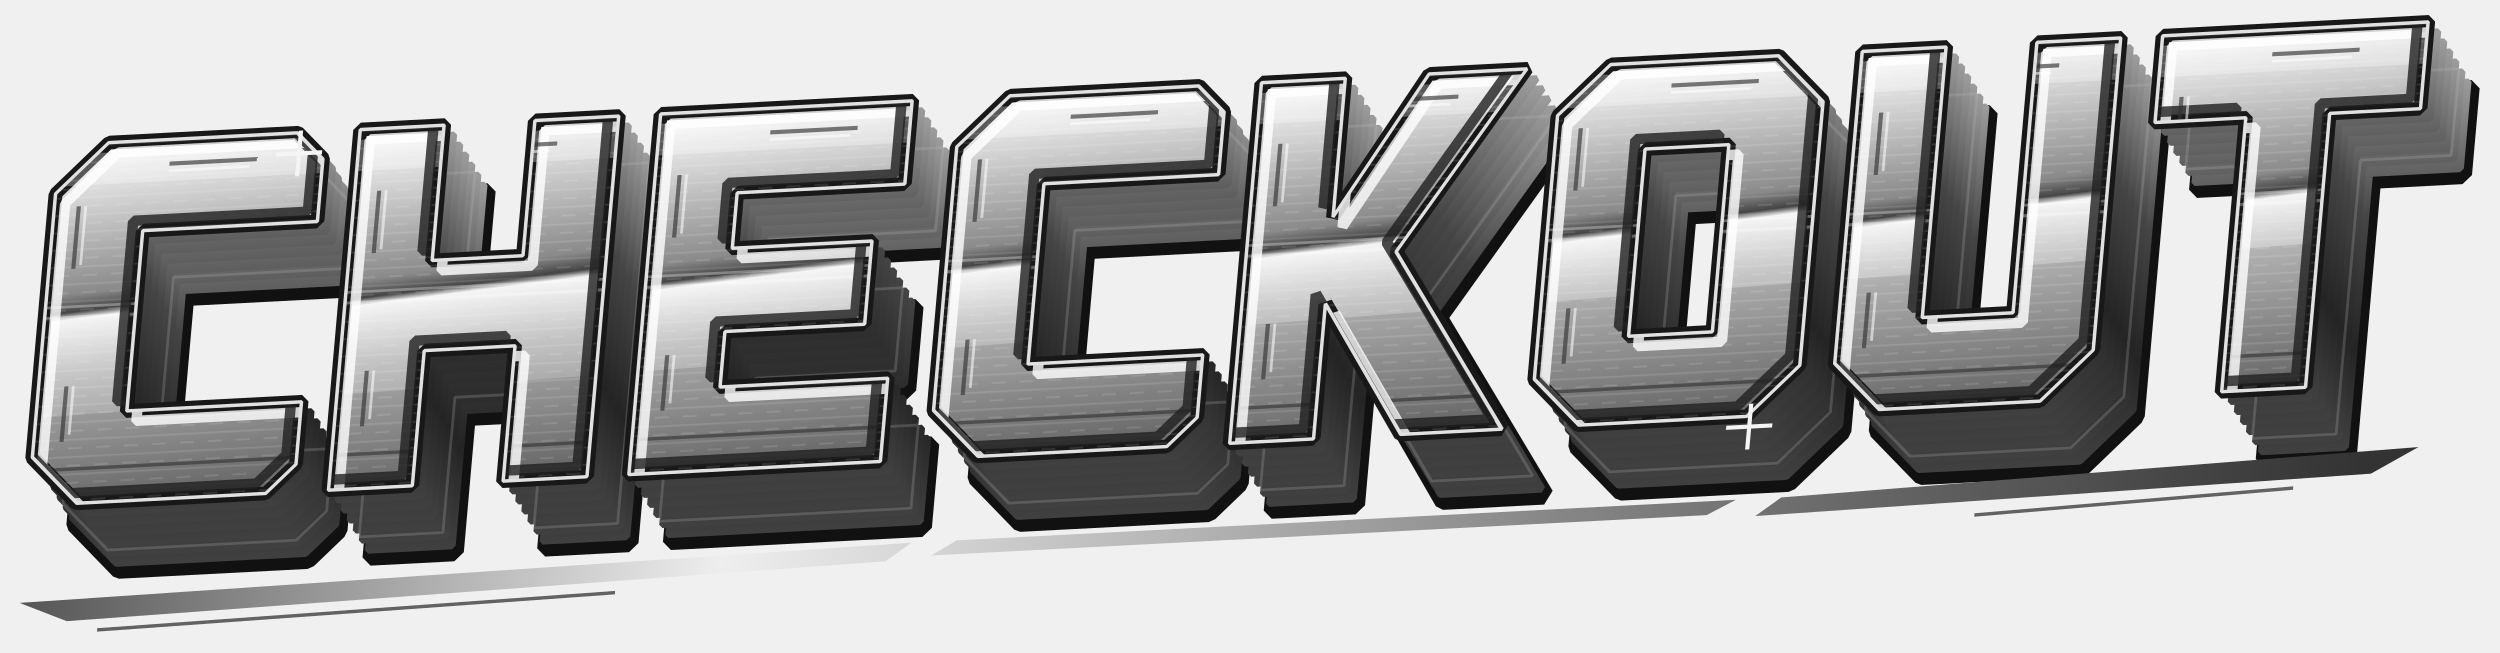
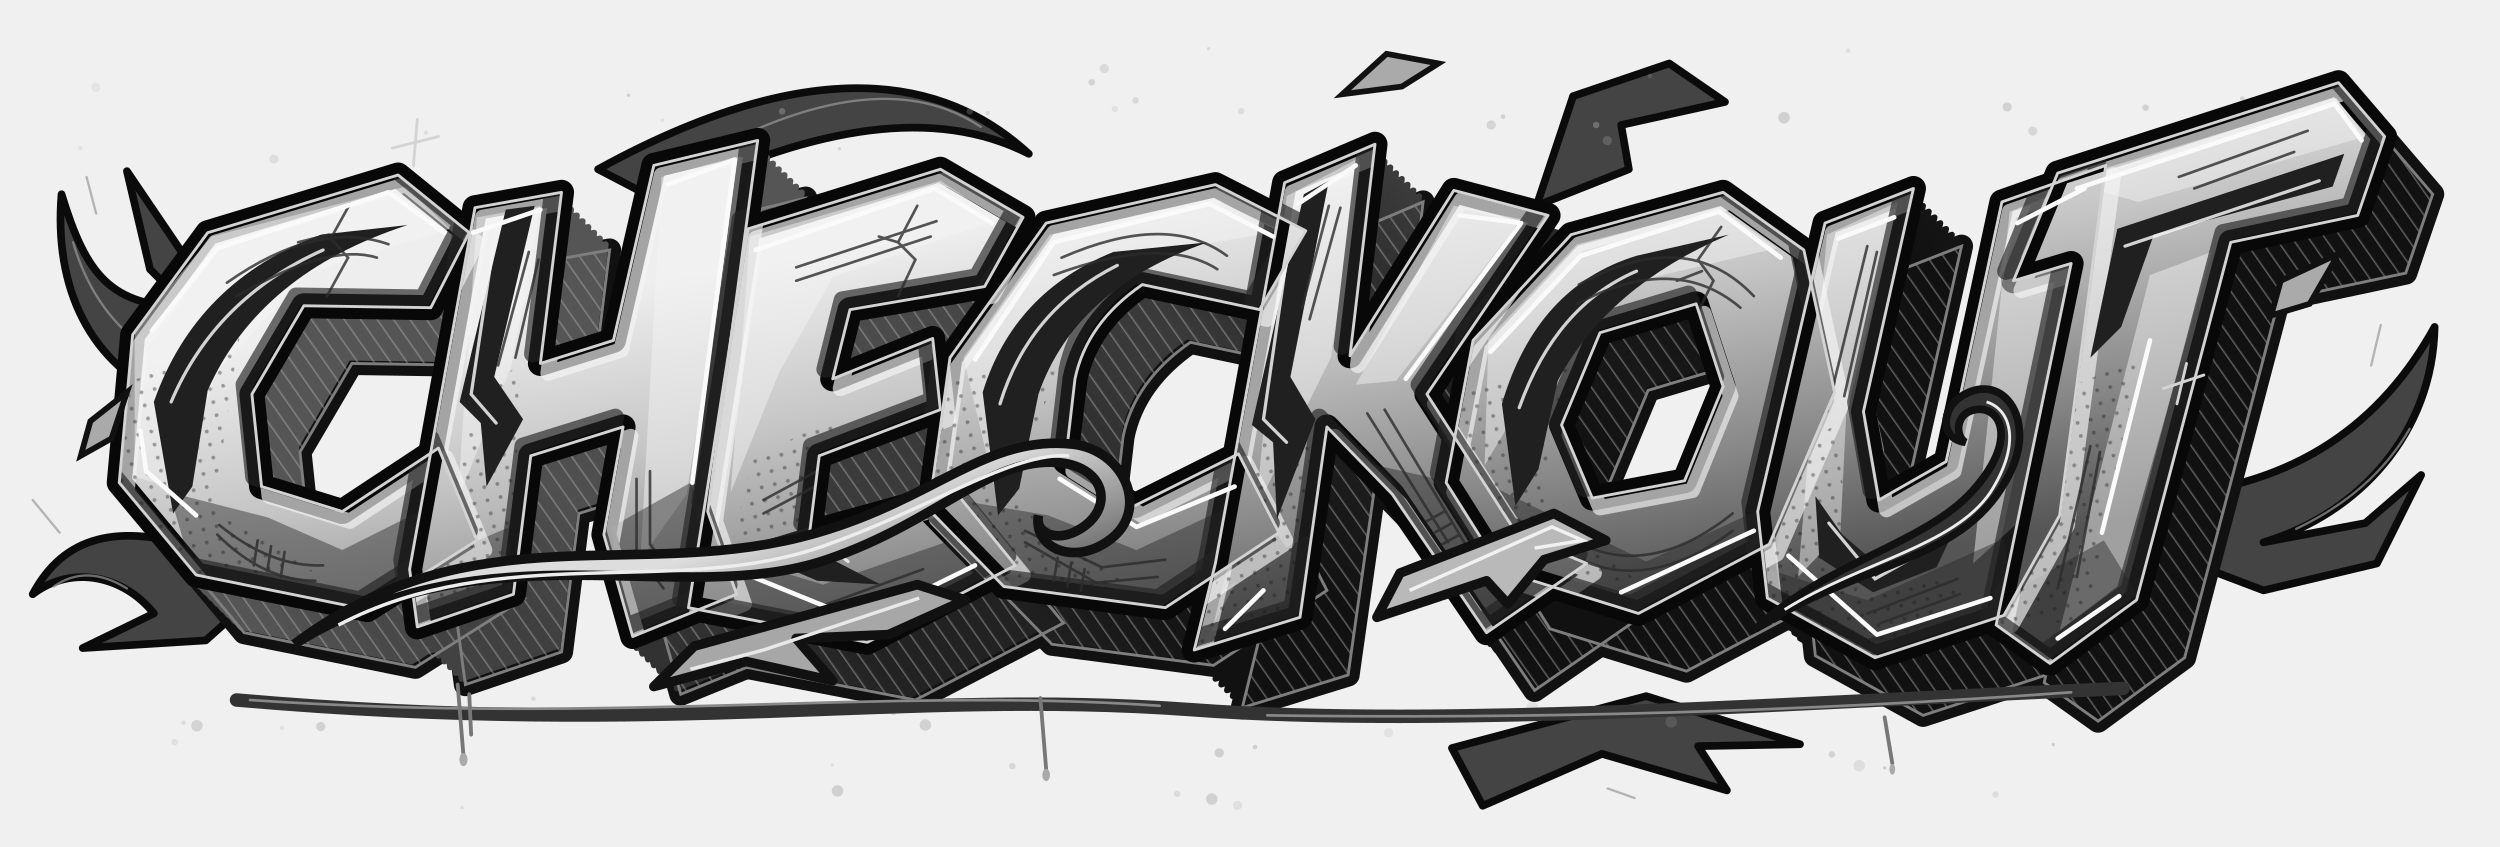
- <svg xmlns="http://www.w3.org/2000/svg" width="720" height="188" viewBox="20 8 720 188" fill="none" role="img" aria-labelledby="checkout-title checkout-description">
+ <svg xmlns="http://www.w3.org/2000/svg" width="1300" height="440" viewBox="0 25 1300 440" fill="none" role="img" aria-labelledby="checkout-title checkout-description">
  <defs>
-     <linearGradient id="chrome" x1="0" y1="0" x2="8" y2="104" gradientUnits="userSpaceOnUse">
-       <stop stop-color="#fff" />
-       <stop offset=".18" stop-color="#cfcfcf" />
-       <stop offset=".42" stop-color="#8a8a8a" />
-       <stop offset=".47" stop-color="#454545" />
-       <stop offset=".49" stop-color="#f5f5f5" />
-       <stop offset=".65" stop-color="#c4c4c4" />
-       <stop offset="1" stop-color="#777" />
-     </linearGradient>
-     <linearGradient id="depth" x1="0" y1="0" x2="0" y2="126" gradientUnits="userSpaceOnUse">
-       <stop stop-color="#9b9b9b" />
-       <stop offset=".3" stop-color="#454545" />
-       <stop offset=".6" stop-color="#242424" />
+     <linearGradient id="paint" x1="650" y1="120" x2="690" y2="363" gradientUnits="userSpaceOnUse">
+       <stop stop-color="#eee" />
+       <stop offset=".35" stop-color="#c5c5c5" />
+       <stop offset=".72" stop-color="#888" />
      <stop offset="1" stop-color="#555" />
    </linearGradient>
-     <linearGradient id="rail" x1="0" y1="130" x2="670" y2="130" gradientUnits="userSpaceOnUse">
+     <linearGradient id="depth" x1="400" y1="170" x2="530" y2="402" gradientUnits="userSpaceOnUse">
      <stop stop-color="#555" />
-       <stop offset=".3" stop-color="#eee" />
-       <stop offset=".65" stop-color="#888" />
+       <stop offset=".6" stop-color="#292929" />
+       <stop offset="1" stop-color="#111" />
+     </linearGradient>
+     <linearGradient id="ribbon" x1="490" y1="270" x2="530" y2="387" gradientUnits="userSpaceOnUse">
+       <stop stop-color="#ddd" />
+       <stop offset=".5" stop-color="#777" />
      <stop offset="1" stop-color="#333" />
    </linearGradient>
-     <pattern id="brushed" width="8" height="5" patternUnits="userSpaceOnUse">
-       <path d="M0 .5H8M2 3H6" stroke="#fff" stroke-opacity=".12" stroke-width=".5" />
+     <pattern id="halftone" width="7" height="7" patternUnits="userSpaceOnUse" patternTransform="rotate(-14)">
+       <circle cx="2" cy="2" r="1" fill="#171717" />
    </pattern>
-     <path id="letter-c" fill-rule="evenodd" d="M14 0H68L76 8V26H26V78H76V96L68 104H14L0 90V14Z" />
-     <path id="letter-h" fill-rule="evenodd" d="M0 0H24V39H50V0H74V104H50V65H24V104H0Z" />
-     <path id="letter-e" fill-rule="evenodd" d="M0 0H72V24H24V40H64V64H24V80H72V104H0Z" />
-     <path id="letter-k" fill-rule="evenodd" d="M0 0H24V40L48 0H76L43 51L78 104H49L24 65V104H0Z" />
-     <path id="letter-o" fill-rule="evenodd" d="M14 0H62L76 14V90L62 104H14L0 90V14Z M26 25V79H50V25Z" />
-     <path id="letter-u" fill-rule="evenodd" d="M0 0H24V78H50V0H74V90L60 104H14L0 90Z" />
-     <path id="letter-t" fill-rule="evenodd" d="M0 0H76V25H50V104H26V25H0Z" />
+     <pattern id="hatching" width="7" height="7" patternUnits="userSpaceOnUse" patternTransform="rotate(-35)">
+       <path d="M2 0V7" stroke="#b5b5b5" stroke-opacity=".45" stroke-width=".8" />
+     </pattern>
+     <path id="c-first" fill-rule="evenodd" clip-rule="evenodd" d="M108 146 207 116 244 146 224 185 158 184 131 230 136 278 178 291 228 258 248 306 191 342 102 324 62 276 69 199Z" />
+     <path id="h" fill-rule="evenodd" clip-rule="evenodd" d="M247 133 292 125 281 214 319 202 340 111 394 98 368 291 383 334 329 356 314 303 324 247 276 262 267 334 217 351 213 321Z" />
+     <path id="e" fill-rule="evenodd" clip-rule="evenodd" d="M389 144 489 113 532 138 512 174 442 186 433 222 485 201 489 238 426 262 421 302 497 281 528 319 451 359 358 341 368 278Z" />
+     <path id="c-second" fill-rule="evenodd" clip-rule="evenodd" d="M544 141 632 121 679 145 655 186 594 173Q565 193 559 222L554 265 590 288 644 261 665 302 606 341 522 330 483 290 494 211Z" />
+     <path id="k" fill-rule="evenodd" clip-rule="evenodd" d="M668 120 715 100 702 210 756 124 805 137 742 230 789 303 825 318 773 354 724 282 690 247 676 346 621 363 632 318Z" />
+     <path id="o" fill-rule="evenodd" clip-rule="evenodd" d="M817 147 896 125 938 155 954 229 920 308 852 344 781 322 752 276 766 202Z M832 198 812 246 828 284 876 275 896 226 882 183Z" />
+     <path id="u" fill-rule="evenodd" clip-rule="evenodd" d="M949 141 995 123 969 239 977 285 1012 265 1041 130 1095 111 1071 293 1042 345 975 367 919 336 914 291Z" />
+     <path id="t" fill-rule="evenodd" clip-rule="evenodd" d="M1070 115 1216 68 1240 96 1226 137 1160 151 1111 337 1066 370 1038 350 1077 162 1047 171Z" />
    <g id="word">
-       <use href="#letter-c" x="0" />
-       <use href="#letter-h" x="86" />
-       <use href="#letter-e" x="172" />
-       <use href="#letter-c" x="258" />
-       <use href="#letter-k" x="344" />
-       <use href="#letter-o" x="430" />
-       <use href="#letter-u" x="516" />
-       <use href="#letter-t" x="602" />
-     </g>
-     <clipPath id="faces" clip-rule="evenodd">
-       <use href="#letter-c" />
-       <use href="#letter-h" x="86" />
-       <use href="#letter-e" x="172" />
-       <use href="#letter-c" x="258" />
-       <use href="#letter-k" x="344" />
-       <use href="#letter-o" x="430" />
-       <use href="#letter-u" x="516" />
-       <use href="#letter-t" x="602" />
+       <use href="#c-first" />
+       <use href="#h" />
+       <use href="#e" />
+       <use href="#c-second" />
+       <use href="#k" />
+       <use href="#o" />
+       <use href="#u" />
+       <use href="#t" />
+     </g>
+     <clipPath id="faces">
+       <use href="#c-first" />
+       <use href="#h" />
+       <use href="#e" />
+       <use href="#c-second" />
+       <use href="#k" />
+       <use href="#o" />
+       <use href="#u" />
+       <use href="#t" />
+     </clipPath>
+     <clipPath id="sides">
+       <use href="#c-first" transform="translate(25 30)" />
+       <use href="#h" transform="translate(25 30)" />
+       <use href="#e" transform="translate(25 30)" />
+       <use href="#c-second" transform="translate(25 30)" />
+       <use href="#k" transform="translate(25 30)" />
+       <use href="#o" transform="translate(25 30)" />
+       <use href="#u" transform="translate(25 30)" />
+       <use href="#t" transform="translate(25 30)" />
    </clipPath>
  </defs>
-   <g transform="translate(42 32) skewX(-8) rotate(-3 339 52)" stroke-linejoin="bevel">
-     <use href="#word" transform="translate(14 20)" fill="#111" stroke="#111" stroke-width="5" />
-     <g fill="url(#depth)" stroke="url(#depth)" stroke-width="2">
-       <use href="#word" transform="translate(13 18)" />
-       <use href="#word" transform="translate(11 15)" />
-       <use href="#word" transform="translate(9 12)" />
-       <use href="#word" transform="translate(7 9)" />
-       <use href="#word" transform="translate(5 6)" />
-       <use href="#word" transform="translate(3 3)" />
-     </g>
-     <use href="#word" transform="translate(10 14)" stroke="#c1c1c1" stroke-opacity=".22" stroke-width=".8" />
-     <use href="#word" fill="url(#chrome)" stroke="#181818" stroke-width="4" />
-     <g clip-path="url(#faces)">
-       <path d="M-12 3H706V12H-12Z" fill="#fff" opacity=".28" />
-       <path d="M-12 79 706 61V104H-12Z" fill="#141414" opacity=".13" />
-       <path d="M-12 47H706M-12 50H706" stroke="#fff" stroke-opacity=".32" stroke-width=".8" />
-       <path d="M-12 94H706" stroke="#222" stroke-opacity=".5" stroke-width="1" />
-       <path d="M-12 0H706V104H-12Z" fill="url(#brushed)" />
-       <use href="#word" transform="translate(3 3)" stroke="#fff" stroke-opacity=".8" stroke-width="3" />
-       <use href="#word" transform="translate(-3 -3)" stroke="#202020" stroke-opacity=".8" stroke-width="3" />
-       <path d="M7 18V36M8 70V86M32 7H57" stroke="#333" stroke-opacity=".65" stroke-width="1.2" />
-       <path d="M9 18V35M10 70V84M32 9H55" stroke="#fff" stroke-opacity=".55" stroke-width=".8" />
-       <path d="M93 18V36M94 70V86M118 7H143" stroke="#333" stroke-opacity=".65" stroke-width="1.2" />
-       <path d="M95 18V35M96 70V84M118 9H141" stroke="#fff" stroke-opacity=".55" stroke-width=".8" />
-       <path d="M179 18V36M180 70V86M204 7H229" stroke="#333" stroke-opacity=".65" stroke-width="1.2" />
-       <path d="M181 18V35M182 70V84M204 9H227" stroke="#fff" stroke-opacity=".55" stroke-width=".8" />
-       <path d="M265 18V36M266 70V86M290 7H315" stroke="#333" stroke-opacity=".65" stroke-width="1.2" />
-       <path d="M267 18V35M268 70V84M290 9H313" stroke="#fff" stroke-opacity=".55" stroke-width=".8" />
-       <path d="M351 18V36M352 70V86M376 7H401" stroke="#333" stroke-opacity=".65" stroke-width="1.2" />
-       <path d="M353 18V35M354 70V84M376 9H399" stroke="#fff" stroke-opacity=".55" stroke-width=".8" />
-       <path d="M437 18V36M438 70V86M462 7H487" stroke="#333" stroke-opacity=".65" stroke-width="1.2" />
-       <path d="M439 18V35M440 70V84M462 9H485" stroke="#fff" stroke-opacity=".55" stroke-width=".8" />
-       <path d="M523 18V36M524 70V86M548 7H573" stroke="#333" stroke-opacity=".65" stroke-width="1.2" />
-       <path d="M525 18V35M526 70V84M548 9H571" stroke="#fff" stroke-opacity=".55" stroke-width=".8" />
-       <path d="M609 18V36M610 70V86M634 7H659" stroke="#333" stroke-opacity=".65" stroke-width="1.2" />
-       <path d="M611 18V35M612 70V84M634 9H657" stroke="#fff" stroke-opacity=".55" stroke-width=".8" />
-     </g>
-     <use href="#word" stroke="#e1e1e1" stroke-width="1" />
-     <path d="M0 132 255 128 248 133 14 138Z M268 128H491L483 132H261Z M504 128 686 123 673 130 497 133Z" fill="url(#rail)" />
-     <path d="M23 141 171 138M560 136 651 133" stroke="#626262" stroke-width="1" />
-     <g stroke="#f5f5f5" stroke-width="1.2" stroke-linecap="square">
-       <path d="M69 0V12M63 6H75" />
-       <path d="M493 101V113M487 107H499" />
-     </g>
+   <g fill="#444" stroke="#0b0b0b" stroke-width="4" stroke-linejoin="round">
+     <path d="M90 233C46 215 28 174 32 126 45 169 58 184 98 185L78 165 66 114 106 173 128 183Z" />
+     <path d="M106 311C61 296 33 304 17 334 38 318 65 325 80 344L43 362 107 358 136 332Z" />
+     <path d="M311 113C433 46 498 71 535 105 486 80 424 91 352 125L363 105 334 125Z" />
+     <path d="M799 132 818 75 868 58 897 78 843 90 847 113Z" />
+     <path d="M1124 283C1195 278 1239 244 1266 195 1265 250 1227 292 1177 307L1230 297 1259 272 1236 318 1177 332 1148 321Z" />
+     <path d="M755 414 856 387 936 412 883 413 898 436 833 417 771 444Z" />
+   </g>
+   <g stroke="#999" stroke-linecap="round" stroke-width="1.2" opacity=".7">
+     <path d="M38 151Q48 185 73 204M28 330Q45 318 66 331M367 105Q458 56 510 91M1194 300Q1234 281 1253 248" />
+     <path d="M45 117 50 136M17 285 31 302M1238 194 1233 215M836 435 850 440" />
+   </g>
+   <g fill="#aaa">
+     <circle cx="432.7" cy="422.8" r="0.9" opacity="0.26" />
+     <circle cx="221.5" cy="93.9" r="1.2" opacity="0.26" />
+     <circle cx="277.4" cy="388.3" r="1.2" opacity="0.34" />
+     <circle cx="1043.7" cy="80.6" r="2.4" opacity="0.42" />
+     <circle cx="464.7" cy="395.2" r="1.7" opacity="0.37" />
+     <circle cx="513.6" cy="83.8" r="1.2" opacity="0.28" />
+     <circle cx="1067.7" cy="412.2" r="0.9" opacity="0.49" />
+     <circle cx="858.0" cy="64.5" r="1.2" opacity="0.22" />
+     <circle cx="1037.7" cy="438.2" r="1.7" opacity="0.27" />
+     <circle cx="49.8" cy="70.4" r="2.4" opacity="0.18" />
+     <circle cx="150.0" cy="391.0" r="1.2" opacity="0.31" />
+     <circle cx="645.4" cy="82.8" r="1.7" opacity="0.27" />
+     <circle cx="146.6" cy="403.5" r="1.2" opacity="0.22" />
+     <circle cx="579.7" cy="81.7" r="1.7" opacity="0.20" />
+     <circle cx="966.8" cy="423.1" r="3" opacity="0.26" />
+     <circle cx="961.0" cy="51.4" r="1.2" opacity="0.24" />
+     <circle cx="435.5" cy="436.3" r="3" opacity="0.46" />
+     <circle cx="1217.8" cy="65.7" r="1.2" opacity="0.49" />
+     <circle cx="652.6" cy="413.5" r="1.2" opacity="0.47" />
+     <circle cx="142.4" cy="107.7" r="2.4" opacity="0.26" />
+     <circle cx="612.1" cy="437.8" r="1.7" opacity="0.29" />
+     <circle cx="927.7" cy="86.2" r="3" opacity="0.46" />
+     <circle cx="643.5" cy="443.8" r="2.4" opacity="0.24" />
+     <circle cx="406.7" cy="82.9" r="1.7" opacity="0.40" />
+     <circle cx="90.8" cy="410.9" r="1.7" opacity="0.25" />
+     <circle cx="775.4" cy="90.0" r="2.4" opacity="0.39" />
+     <circle cx="722.1" cy="406.0" r="2.4" opacity="0.19" />
+     <circle cx="504.3" cy="82.9" r="1.7" opacity="0.27" />
+     <circle cx="952.6" cy="417.3" r="1.7" opacity="0.41" />
+     <circle cx="835.8" cy="98.1" r="2.4" opacity="0.28" />
+     <circle cx="869.0" cy="400.4" r="3" opacity="0.20" />
+     <circle cx="590.5" cy="77.2" r="1.7" opacity="0.33" />
+     <circle cx="630.1" cy="440.5" r="3" opacity="0.43" />
+     <circle cx="574.2" cy="60.6" r="2.4" opacity="0.32" />
+     <circle cx="796.8" cy="392.8" r="3" opacity="0.20" />
+     <circle cx="1166.0" cy="76.2" r="1.2" opacity="0.38" />
+     <circle cx="240.3" cy="444.8" r="0.9" opacity="0.29" />
+     <circle cx="41.7" cy="102.1" r="1.2" opacity="0.21" />
+     <circle cx="980.0" cy="424.3" r="0.9" opacity="0.49" />
+     <circle cx="628.5" cy="50.3" r="0.9" opacity="0.29" />
+     <circle cx="526.4" cy="423.4" r="1.7" opacity="0.35" />
+     <circle cx="436.5" cy="102.3" r="0.9" opacity="0.40" />
+     <circle cx="481.2" cy="402.0" r="3" opacity="0.42" />
+     <circle cx="1115.7" cy="81.0" r="1.7" opacity="0.45" />
+     <circle cx="102.4" cy="402.4" r="3" opacity="0.41" />
+     <circle cx="830.0" cy="90.0" r="1.7" opacity="0.42" />
+     <circle cx="95.4" cy="400.8" r="1.2" opacity="0.28" />
+     <circle cx="567.7" cy="67.8" r="1.7" opacity="0.41" />
+     <circle cx="642.1" cy="389.1" r="1.2" opacity="0.34" />
+     <circle cx="1057.0" cy="93.2" r="2.4" opacity="0.35" />
+     <circle cx="166.8" cy="402.8" r="2.4" opacity="0.43" />
+     <circle cx="1224.6" cy="83.2" r="3" opacity="0.38" />
+     <circle cx="634.0" cy="416.5" r="2.4" opacity="0.47" />
+     <circle cx="344.4" cy="87.5" r="0.9" opacity="0.22" />
+     <circle cx="516.9" cy="390.3" r="1.2" opacity="0.35" />
+     <circle cx="326.8" cy="74.5" r="0.9" opacity="0.48" />
+     <circle cx="196.1" cy="395.1" r="1.2" opacity="0.23" />
+     <circle cx="781.6" cy="85.6" r="1.2" opacity="0.45" />
+   </g>
+   <use href="#word" transform="translate(25 30)" fill="url(#depth)" stroke="#111" stroke-width="12" stroke-linejoin="round" />
+   <g fill="url(#depth)" stroke="url(#depth)" stroke-width="3" stroke-linejoin="round">
+     <use href="#word" transform="translate(23 27)" />
+     <use href="#word" transform="translate(20 24)" />
+     <use href="#word" transform="translate(17 21)" />
+     <use href="#word" transform="translate(14 18)" />
+     <use href="#word" transform="translate(11 15)" />
+     <use href="#word" transform="translate(8 12)" />
+     <use href="#word" transform="translate(5 9)" />
+     <use href="#word" transform="translate(2 6)" />
+   </g>
+   <path d="M40 90H1280V420H40Z" fill="url(#hatching)" clip-path="url(#sides)" />
+   <use href="#word" transform="translate(25 30)" stroke="#7e7e7e" stroke-width="1.5" />
+   <g fill="url(#paint)" stroke="#080808" stroke-width="13" stroke-linejoin="round">
+     <use href="#c-first" />
+     <use href="#h" />
+     <use href="#e" />
+     <use href="#c-second" />
+     <use href="#k" />
+     <use href="#o" />
+     <use href="#u" />
+     <use href="#t" />
+   </g>
+   <g clip-path="url(#faces)">
+     <g fill="#f5f5f5" opacity=".47">
+       <path d="M70 196 110 148 211 122 234 144 160 167 113 218 91 279 70 273Z" />
+       <path d="M248 138 281 132 266 215 238 285ZM344 117 385 106 357 282 333 316Z" />
+       <path d="M390 148 489 119 519 139 433 169 405 219 380 281Z" />
+       <path d="M501 211 546 147 631 129 667 145 590 158 548 210 518 282Z" />
+       <path d="M669 127 707 107 692 211 653 290ZM756 132 791 139 726 223 705 225Z" />
+       <path d="M774 201 820 152 894 133 924 154 835 175 800 220 772 267Z" />
+       <path d="M950 147 987 130 960 241 957 302 935 325ZM1045 135 1086 119 1060 287 1026 318Z" />
+       <path d="M1073 119 1215 76 1230 96 1112 130ZM1118 168 1150 156 1101 330 1071 353Z" />
+     </g>
+     <g fill="#252525" opacity=".44">
+       <path d="M88 281 139 294 178 311 236 282 246 316 183 350 102 329Z" />
+       <path d="M216 320 265 299 266 339 213 362ZM318 299 359 276 383 334 328 366Z" />
+       <path d="M368 311 428 329 503 303 530 323 450 370 352 347Z" />
+       <path d="M498 285 545 293 591 311 651 283 669 310 606 352 523 341Z" />
+       <path d="M646 322 685 301 677 351 617 375ZM707 265 747 274 792 308 826 319 771 365Z" />
+       <path d="M770 275 813 296 856 317 928 284 923 316 850 355 781 334Z" />
+       <path d="M919 321 971 337 1042 305 1048 351 974 377 918 346Z" />
+       <path d="M1041 336 1094 306 1115 340 1065 380 1031 354Z" />
+     </g>
+     <use href="#word" transform="translate(4 5)" stroke="#f3f3f3" stroke-opacity=".66" stroke-width="8" stroke-linejoin="round" />
+     <use href="#word" transform="translate(-4 -5)" stroke="#222" stroke-opacity=".65" stroke-width="9" stroke-linejoin="round" />
+     <g fill="url(#halftone)" opacity=".38">
+       <path d="M65 225 125 197 111 289 163 322 102 324 62 276Z" />
+       <path d="M250 228 270 215 267 334 217 351ZM391 263 436 242 423 319 376 329Z" />
+       <path d="M494 223 554 202 527 286 586 329 522 330 483 290Z" />
+       <path d="M657 255 687 240 676 346 621 363ZM758 231 818 211 801 283 852 328 781 322Z" />
+       <path d="M919 269 954 246 963 312 1021 332 975 367 919 336Z" />
+       <path d="M1066 230 1112 212 1085 348 1038 350Z" />
+     </g>
+     <g fill="#202020">
+       <path d="M80 234Q102 171 167 147L212 142Q135 167 108 228L100 278 90 292Z" />
+       <path d="M263 134 278 132 257 221 272 243 253 278 250 245 239 234Z" />
+       <path d="M385 310 434 295 483 293 427 313 458 329 425 327Z" />
+       <path d="M511 229Q527 177 579 156L628 151Q559 175 540 230L530 279 519 293Z" />
+       <path d="M678 126 691 119 671 221 684 243 664 295 662 255 651 246Z" />
+       <path d="M781 235Q799 174 851 158L899 147Q836 174 810 223L800 269 788 288Z" />
+       <path d="M944 283 958 303 978 320 1016 301 1007 320 974 333 946 315Z" />
+       <path d="M1101 144 1219 105 1213 122 1120 147 1103 195 1087 211Z" />
+     </g>
+     <g stroke="#f2f2f2" stroke-width="1.7" opacity=".85" stroke-linecap="round">
+       <path d="M89 234Q112 180 168 155M258 143 245 230 258 245M394 314 427 306 441 317M520 235Q535 186 581 163M671 146 657 243 669 255M790 237Q809 184 851 166M951 297 975 326 1009 307M1105 153 1206 119" />
+     </g>
+     <g stroke="#2c2c2c" stroke-width="1.4" stroke-linecap="round" opacity=".8">
+       <path d="M118 172Q165 139 202 152M123 179Q171 151 196 159M114 298Q141 320 168 319M113 303Q137 327 164 327" />
+       <path d="M275 156 259 215M280 160 268 211M331 274 331 312 345 331M338 270 338 308 351 325" />
+       <path d="M414 164 487 140M414 171 484 148M397 285 458 252M397 292 452 263M425 341 480 321" />
+       <path d="M552 159Q607 135 638 158M548 168Q605 147 633 165M533 301 573 320 606 316M533 307 570 328 602 325" />
+       <path d="M697 133 681 191M691 132 677 185M720 238 765 313M711 240 753 307" />
+       <path d="M821 173Q877 142 912 179M820 183Q871 156 905 185M802 294Q847 335 901 292M801 302Q846 342 901 301" />
+       <path d="M971 153 950 239M976 156 959 231M971 344 1018 326M978 349 1019 334" />
+       <path d="M1133 117 1200 93M1141 123 1193 104M1087 257 1070 331M1092 260 1080 325" />
+       <path d="M182 131 172 149 181 159 170 179M171 147 155 151M477 132 467 151 476 160 467 179M467 151 457 148M895 143 883 160 891 171 882 189M885 166 872 171" />
+       <path d="M134 306 132 319M141 309 139 322M148 312 146 325M550 315 548 327M557 318 555 330M564 321 562 332M742 296 751 291M746 302 755 297M750 308 759 303" />
+     </g>
+   </g>
+   <use href="#word" stroke="#d3d3d3" stroke-width="1.5" stroke-linejoin="round" />
+   <g stroke="#fafafa" stroke-width="2.4" stroke-linecap="round" stroke-linejoin="round">
+     <path d="M79 197 113 154 202 125 231 146M73 249 76 270 102 293M246 146 281 134M347 121 382 108 360 276M393 155 486 123 516 141M389 324 448 348 507 319" />
+     <path d="M507 212 548 151 629 131 662 148M551 274 591 299 642 278M675 131 705 111M759 137 791 141 731 222M657 332 637 352M775 208 822 158 894 135 926 159M843 333 912 301" />
+     <path d="M956 149 985 138M1049 141 1084 123M930 314 976 355 1035 336M1080 123 1214 79 1228 98M1118 202 1093 302M1070 357 1102 335" />
+   </g>
+   <path d="M153 360C254 297 354 342 430 316 489 296 517 260 554 266 576 270 579 291 560 301 549 307 538 302 540 293 537 310 559 320 578 305 598 289 584 259 558 256 513 251 487 284 425 302 332 329 248 289 153 360Z" fill="url(#ribbon)" stroke="#111" stroke-width="5" />
+   <path d="M176 350C260 306 351 336 428 309 485 289 526 260 556 262" stroke="#ededed" stroke-width="1.8" />
+   <path d="M361 361 477 329 502 337 462 355 414 357 433 379 388 369 340 382Z" fill="#a7a7a7" stroke="#111" stroke-width="5" stroke-linejoin="round" />
+   <path d="M359 373 397 363 478 336" stroke="#e8e8e8" stroke-width="1.8" />
+   <path d="M728 323 808 292 835 306 803 316 784 339 773 327 716 346Z" fill="#b9b9b9" stroke="#111" stroke-width="5" stroke-linejoin="round" />
+   <path d="M733 332 807 299 823 306 798 310" stroke="#f1f1f1" stroke-width="1.8" />
+   <path d="M913 352C950 317 1001 308 1026 280 1052 251 1038 233 1024 239 1017 242 1017 252 1022 255 1008 253 1010 237 1020 231 1042 217 1061 245 1043 275 1019 318 967 317 913 352Z" fill="url(#ribbon)" stroke="#111" stroke-width="4" />
+   <path d="M928 342C968 317 1016 309 1035 281 1051 256 1046 238 1033 234" stroke="#ededed" stroke-width="1.5" />
+   <g stroke-linecap="round">
+     <path d="M123 389C353 409 466 383 619 394 753 404 937 390 1104 383" stroke="#333" stroke-width="7" />
+     <path d="M130 389C321 402 458 382 603 392M659 397Q868 400 1077 385" stroke="#888" stroke-width="1.4" />
+     <path d="M238 381 241 418M244 386 245 407M541 388 544 425M980 398 984 422" stroke="#777" stroke-width="2" />
+   </g>
+   <g fill="#aaa">
+     <ellipse cx="241" cy="420" rx="2.1" ry="3.4" />
+     <ellipse cx="544" cy="428" rx="2" ry="3.2" />
+     <ellipse cx="984" cy="425" rx="1.5" ry="2.8" />
+     <path d="M47 244 66 229 58 253 42 262Z M1186 171 1216 157 1201 183 1181 189Z M698 74 721 53 748 58 729 70Z" stroke="#111" stroke-width="3" />
+   </g>
+   <g stroke="#d4d4d4" stroke-width="1.5" stroke-linecap="round">
+     <path d="M217 87 215 111M204 102 228 96M1137 214 1132 235M1125 227 1146 220" />
  </g>
</svg>
